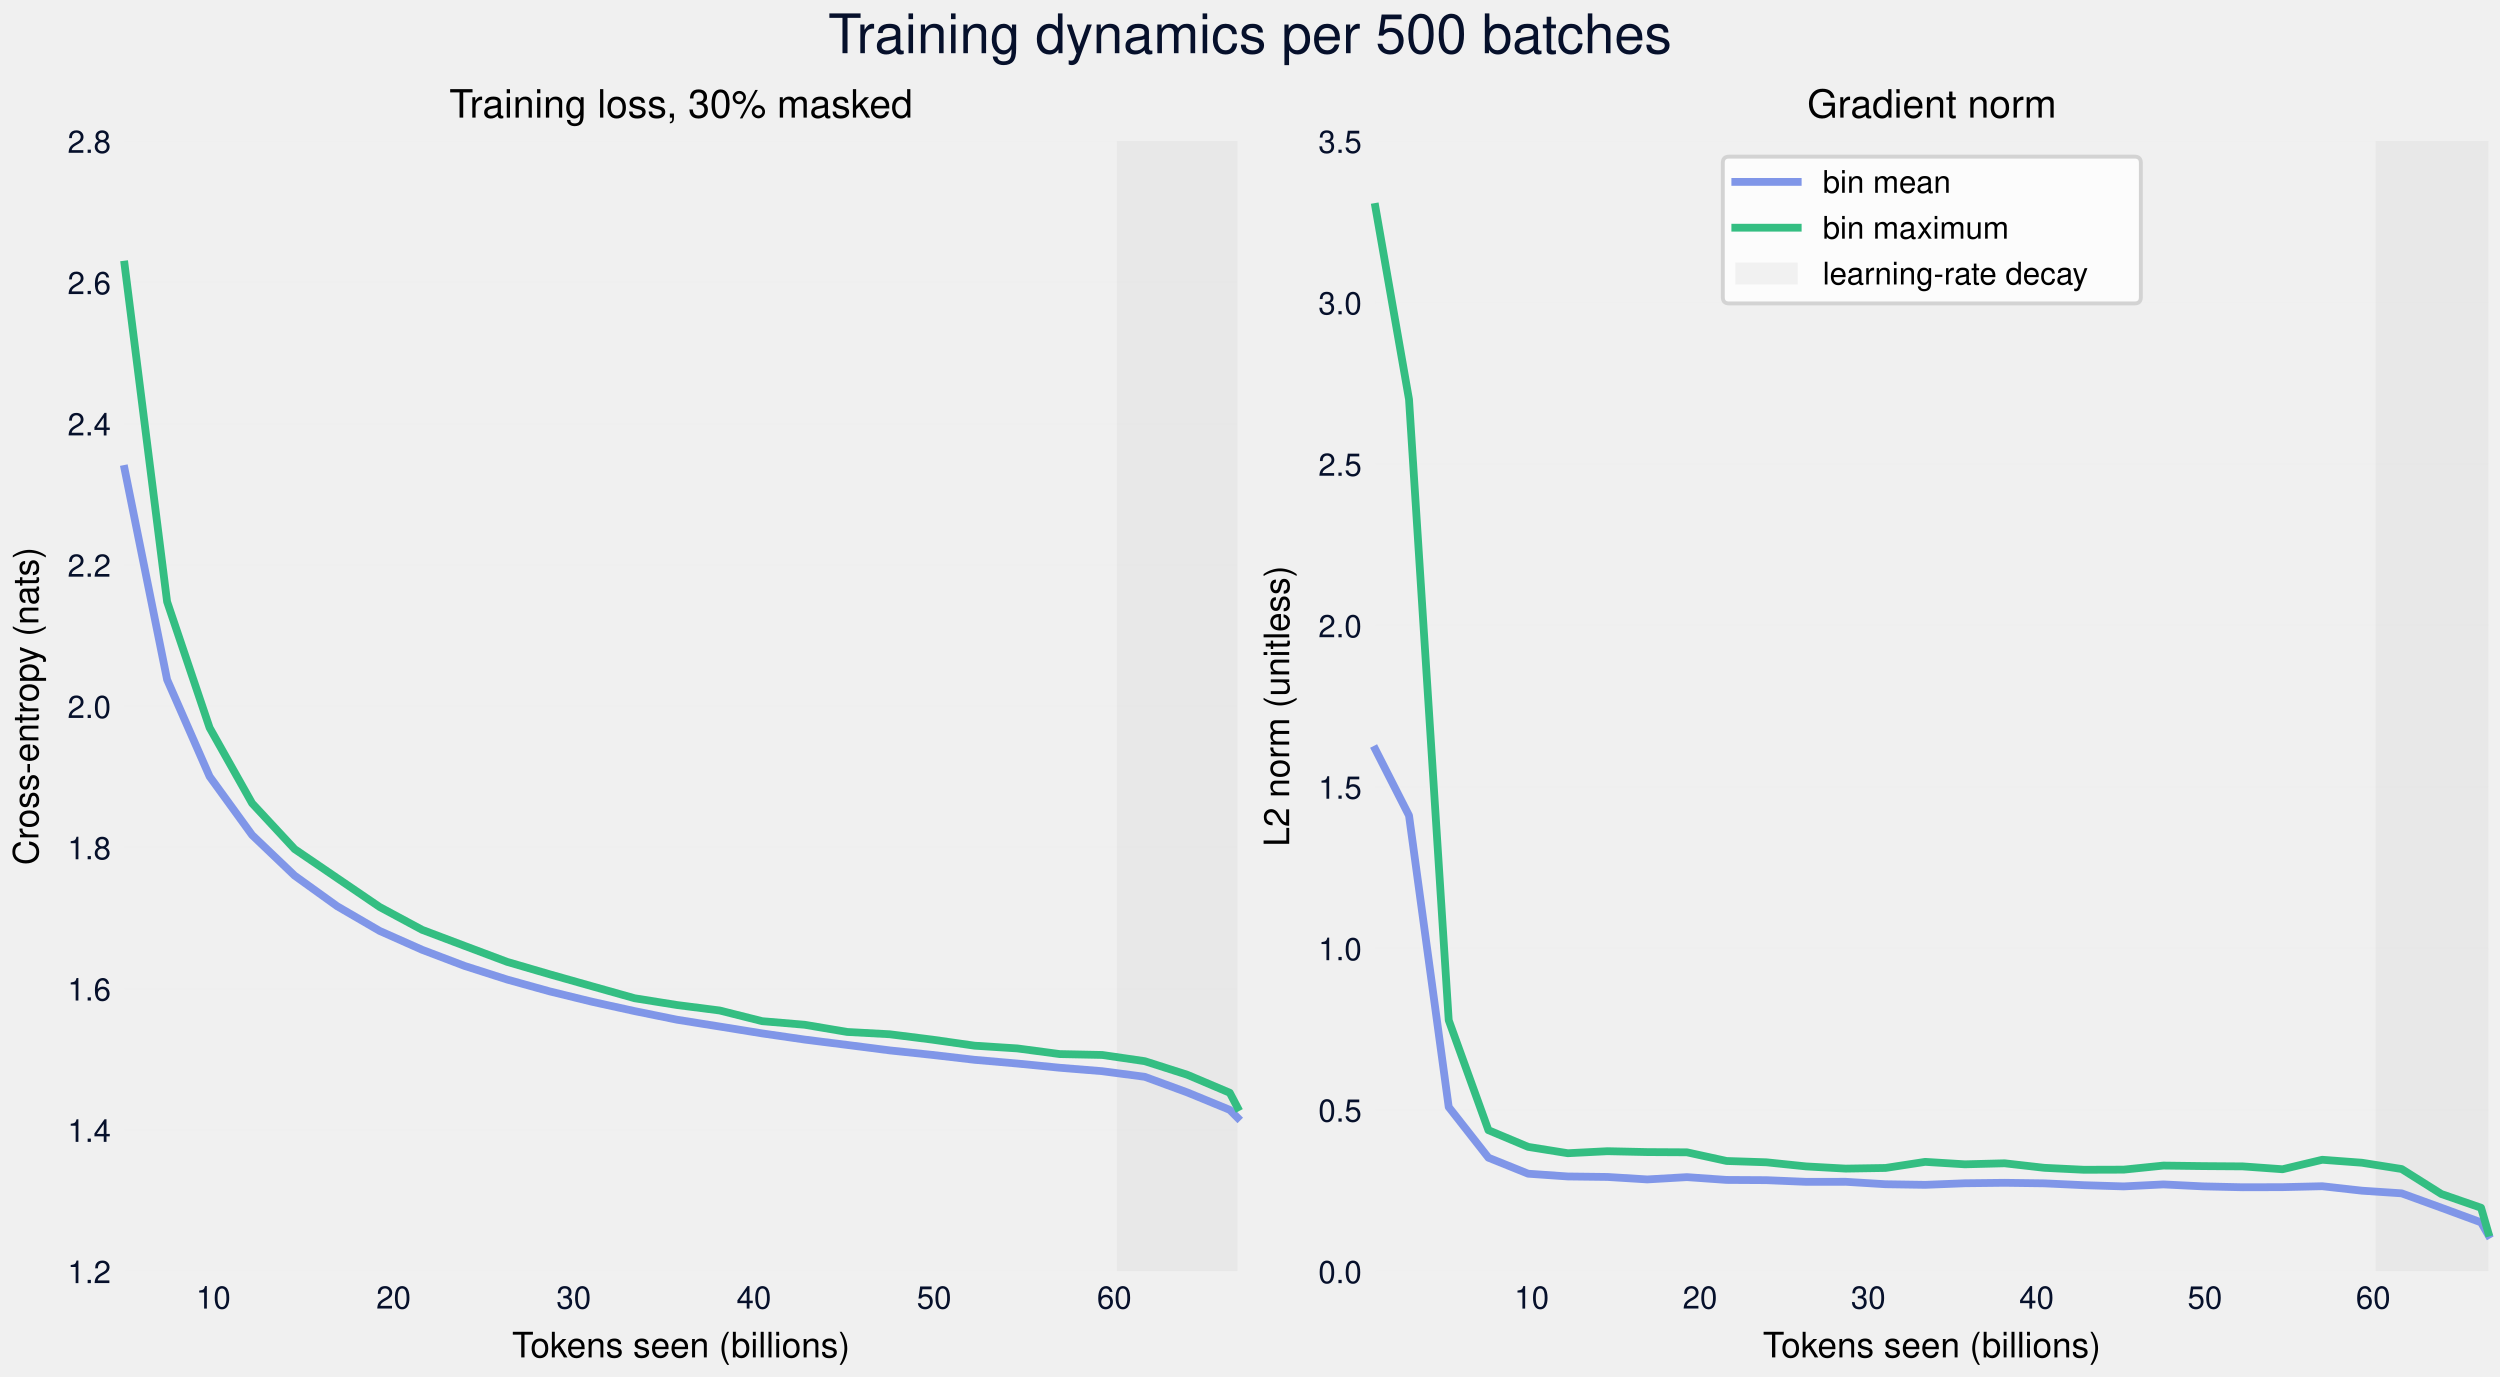
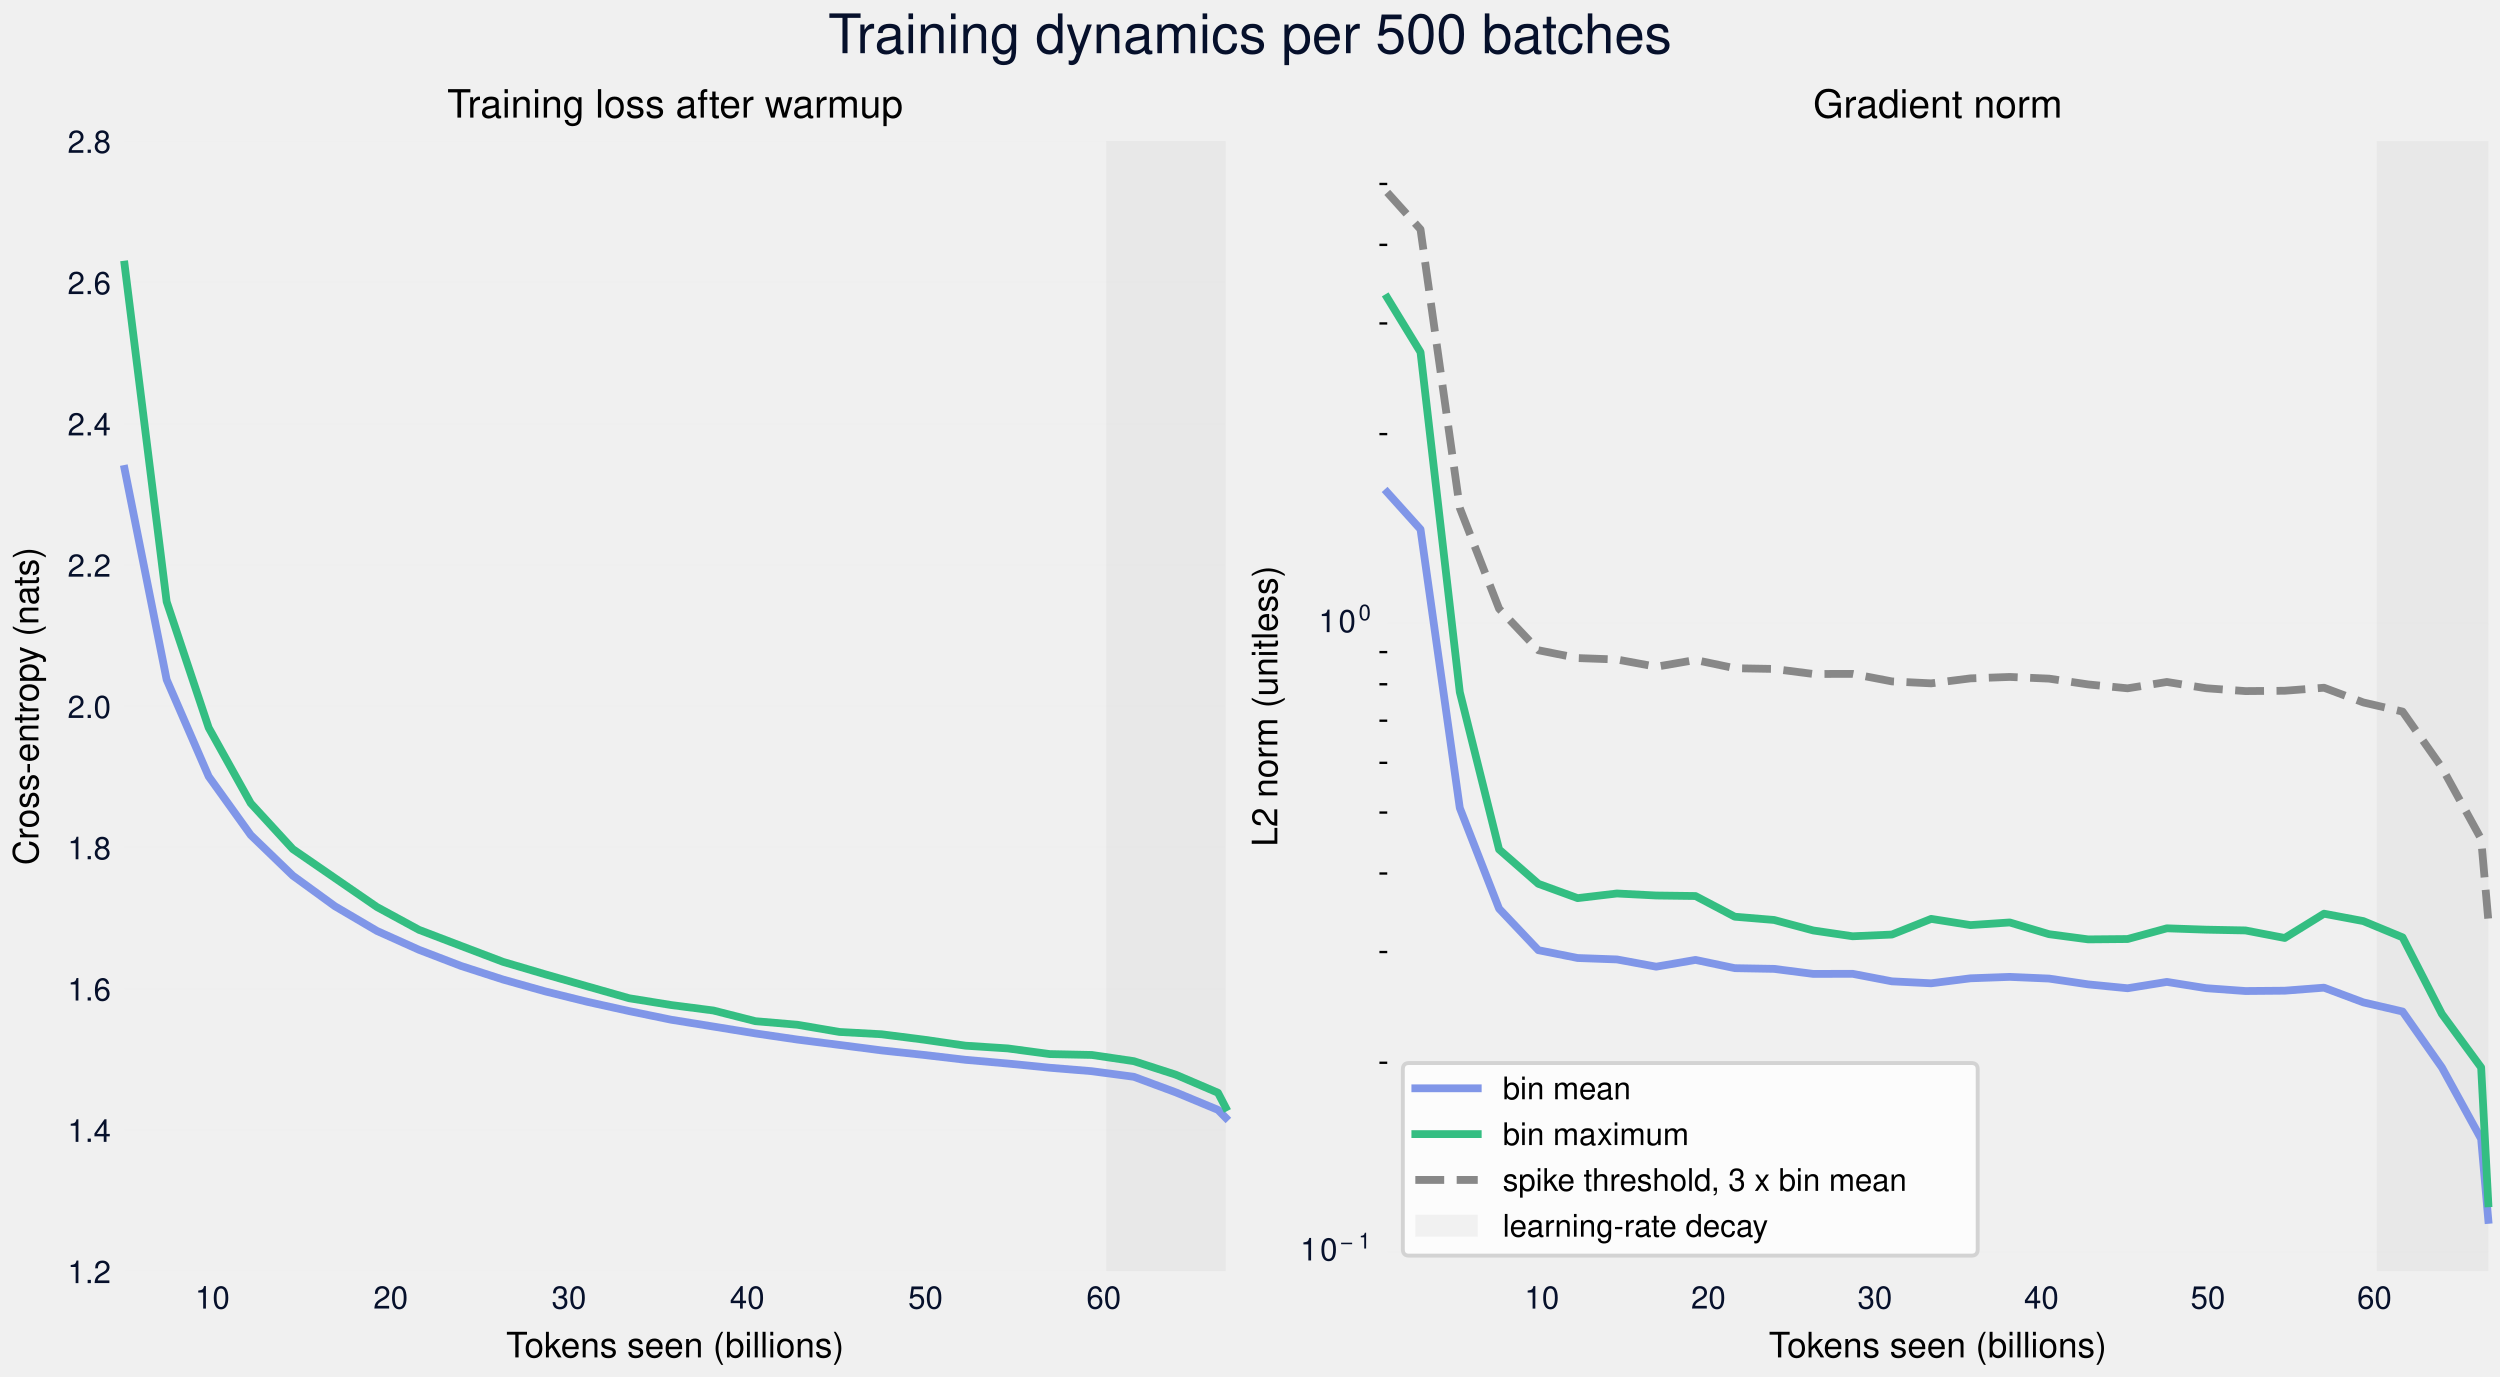
- <svg xmlns="http://www.w3.org/2000/svg" width="640.8pt" height="352.8pt" viewBox="0 0 640.8 352.8" version="1.1">
+ <svg xmlns="http://www.w3.org/2000/svg" xmlns:xlink="http://www.w3.org/1999/xlink" width="640.8pt" height="352.8pt" viewBox="0 0 640.8 352.8" version="1.1">
  <defs>
    <style type="text/css">*{stroke-linejoin: round; stroke-linecap: butt}</style>
  </defs>
  <g id="figure_1">
    <g id="patch_1">
      <path d="M 0 352.8  L 640.8 352.8  L 640.8 0  L 0 0  L 0 352.8  z " style="fill: none" />
    </g>
    <g id="axes_1">
      <g id="patch_2">
-         <path d="M 31.933 325.847  L 317.196 325.847  L 317.196 36.149  L 31.933 36.149  L 31.933 325.847  z " style="fill: none" />
+         <path d="M 31.933 325.847  L 314.157 325.847  L 314.157 36.149  L 31.933 36.149  L 31.933 325.847  z " style="fill: none" />
      </g>
      <g id="matplotlib.axis_1">
        <g id="xtick_1">
          <g id="line2d_1" />
          <g id="text_1">
-             <text style="font-size: 8px; font-family: 'Instrument Sans', 'Helvetica', 'Arial', sans-serif; text-anchor: middle; fill: #06102b" x="54.692" y="335.426" transform="rotate(-0 54.69232 335.4257)">10</text>
+             <text style="font-size: 8px; font-family: 'Instrument Sans', 'Helvetica', 'Arial', sans-serif; text-anchor: middle; fill: #06102b" x="54.45" y="335.426" transform="rotate(-0 54.44988 335.4257)">10</text>
          </g>
        </g>
        <g id="xtick_2">
          <g id="line2d_2" />
          <g id="text_2">
-             <text style="font-size: 8px; font-family: 'Instrument Sans', 'Helvetica', 'Arial', sans-serif; text-anchor: middle; fill: #06102b" x="100.876" y="335.426" transform="rotate(-0 100.8757 335.4257)">20</text>
+             <text style="font-size: 8px; font-family: 'Instrument Sans', 'Helvetica', 'Arial', sans-serif; text-anchor: middle; fill: #06102b" x="100.141" y="335.426" transform="rotate(-0 100.1413 335.4257)">20</text>
          </g>
        </g>
        <g id="xtick_3">
          <g id="line2d_3" />
          <g id="text_3">
-             <text style="font-size: 8px; font-family: 'Instrument Sans', 'Helvetica', 'Arial', sans-serif; text-anchor: middle; fill: #06102b" x="147.059" y="335.426" transform="rotate(-0 147.0591 335.4257)">30</text>
+             <text style="font-size: 8px; font-family: 'Instrument Sans', 'Helvetica', 'Arial', sans-serif; text-anchor: middle; fill: #06102b" x="145.833" y="335.426" transform="rotate(-0 145.8328 335.4257)">30</text>
          </g>
        </g>
        <g id="xtick_4">
          <g id="line2d_4" />
          <g id="text_4">
-             <text style="font-size: 8px; font-family: 'Instrument Sans', 'Helvetica', 'Arial', sans-serif; text-anchor: middle; fill: #06102b" x="193.243" y="335.426" transform="rotate(-0 193.2425 335.4257)">40</text>
+             <text style="font-size: 8px; font-family: 'Instrument Sans', 'Helvetica', 'Arial', sans-serif; text-anchor: middle; fill: #06102b" x="191.524" y="335.426" transform="rotate(-0 191.5242 335.4257)">40</text>
          </g>
        </g>
        <g id="xtick_5">
          <g id="line2d_5" />
          <g id="text_5">
-             <text style="font-size: 8px; font-family: 'Instrument Sans', 'Helvetica', 'Arial', sans-serif; text-anchor: middle; fill: #06102b" x="239.426" y="335.426" transform="rotate(-0 239.4259 335.4257)">50</text>
+             <text style="font-size: 8px; font-family: 'Instrument Sans', 'Helvetica', 'Arial', sans-serif; text-anchor: middle; fill: #06102b" x="237.216" y="335.426" transform="rotate(-0 237.2156 335.4257)">50</text>
          </g>
        </g>
        <g id="xtick_6">
          <g id="line2d_6" />
          <g id="text_6">
-             <text style="font-size: 8px; font-family: 'Instrument Sans', 'Helvetica', 'Arial', sans-serif; text-anchor: middle; fill: #06102b" x="285.609" y="335.426" transform="rotate(-0 285.6093 335.4257)">60</text>
+             <text style="font-size: 8px; font-family: 'Instrument Sans', 'Helvetica', 'Arial', sans-serif; text-anchor: middle; fill: #06102b" x="282.907" y="335.426" transform="rotate(-0 282.9071 335.4257)">60</text>
          </g>
        </g>
        <g id="text_7">
-           <text style="font-size: 9px; font-family: 'Instrument Sans', 'Helvetica', 'Arial', sans-serif; text-anchor: middle" x="174.565" y="347.928" transform="rotate(-0 174.5645 347.928)">Tokens seen (billions)</text>
+           <text style="font-size: 9px; font-family: 'Instrument Sans', 'Helvetica', 'Arial', sans-serif; text-anchor: middle" x="173.045" y="347.928" transform="rotate(-0 173.0452 347.928)">Tokens seen (billions)</text>
        </g>
      </g>
      <g id="matplotlib.axis_2">
        <g id="ytick_1">
          <g id="line2d_7">
-             <path d="M 31.933 325.847  L 317.196 325.847  " clip-path="url(#pc7eb1908a7)" style="fill: none; stroke: #efefef; stroke-width: 0.5; stroke-linecap: square" />
+             <path d="M 31.933 325.847  L 314.157 325.847  " clip-path="url(#p6e347a8a52)" style="fill: none; stroke: #efefef; stroke-width: 0.5; stroke-linecap: square" />
          </g>
          <g id="line2d_8" />
          <g id="text_8">
            <text style="font-size: 8px; font-family: 'Instrument Sans', 'Helvetica', 'Arial', sans-serif; text-anchor: end; fill: #06102b" x="28.433" y="328.886" transform="rotate(-0 28.43305 328.8863)">1.2</text>
          </g>
        </g>
        <g id="ytick_2">
          <g id="line2d_9">
-             <path d="M 31.933 289.635  L 317.196 289.635  " clip-path="url(#pc7eb1908a7)" style="fill: none; stroke: #efefef; stroke-width: 0.5; stroke-linecap: square" />
+             <path d="M 31.933 289.635  L 314.157 289.635  " clip-path="url(#p6e347a8a52)" style="fill: none; stroke: #efefef; stroke-width: 0.5; stroke-linecap: square" />
          </g>
          <g id="line2d_10" />
          <g id="text_9">
            <text style="font-size: 8px; font-family: 'Instrument Sans', 'Helvetica', 'Arial', sans-serif; text-anchor: end; fill: #06102b" x="28.433" y="292.674" transform="rotate(-0 28.43305 292.674)">1.4</text>
          </g>
        </g>
        <g id="ytick_3">
          <g id="line2d_11">
-             <path d="M 31.933 253.422  L 317.196 253.422  " clip-path="url(#pc7eb1908a7)" style="fill: none; stroke: #efefef; stroke-width: 0.5; stroke-linecap: square" />
+             <path d="M 31.933 253.422  L 314.157 253.422  " clip-path="url(#p6e347a8a52)" style="fill: none; stroke: #efefef; stroke-width: 0.5; stroke-linecap: square" />
          </g>
          <g id="line2d_12" />
          <g id="text_10">
            <text style="font-size: 8px; font-family: 'Instrument Sans', 'Helvetica', 'Arial', sans-serif; text-anchor: end; fill: #06102b" x="28.433" y="256.462" transform="rotate(-0 28.43305 256.4617)">1.6</text>
          </g>
        </g>
        <g id="ytick_4">
          <g id="line2d_13">
-             <path d="M 31.933 217.21  L 317.196 217.21  " clip-path="url(#pc7eb1908a7)" style="fill: none; stroke: #efefef; stroke-width: 0.5; stroke-linecap: square" />
+             <path d="M 31.933 217.21  L 314.157 217.21  " clip-path="url(#p6e347a8a52)" style="fill: none; stroke: #efefef; stroke-width: 0.5; stroke-linecap: square" />
          </g>
          <g id="line2d_14" />
          <g id="text_11">
            <text style="font-size: 8px; font-family: 'Instrument Sans', 'Helvetica', 'Arial', sans-serif; text-anchor: end; fill: #06102b" x="28.433" y="220.249" transform="rotate(-0 28.43305 220.2494)">1.8</text>
          </g>
        </g>
        <g id="ytick_5">
          <g id="line2d_15">
-             <path d="M 31.933 180.998  L 317.196 180.998  " clip-path="url(#pc7eb1908a7)" style="fill: none; stroke: #efefef; stroke-width: 0.5; stroke-linecap: square" />
+             <path d="M 31.933 180.998  L 314.157 180.998  " clip-path="url(#p6e347a8a52)" style="fill: none; stroke: #efefef; stroke-width: 0.5; stroke-linecap: square" />
          </g>
          <g id="line2d_16" />
          <g id="text_12">
            <text style="font-size: 8px; font-family: 'Instrument Sans', 'Helvetica', 'Arial', sans-serif; text-anchor: end; fill: #06102b" x="28.433" y="184.037" transform="rotate(-0 28.43305 184.0371)">2.0</text>
          </g>
        </g>
        <g id="ytick_6">
          <g id="line2d_17">
-             <path d="M 31.933 144.785  L 317.196 144.785  " clip-path="url(#pc7eb1908a7)" style="fill: none; stroke: #efefef; stroke-width: 0.5; stroke-linecap: square" />
+             <path d="M 31.933 144.785  L 314.157 144.785  " clip-path="url(#p6e347a8a52)" style="fill: none; stroke: #efefef; stroke-width: 0.5; stroke-linecap: square" />
          </g>
          <g id="line2d_18" />
          <g id="text_13">
            <text style="font-size: 8px; font-family: 'Instrument Sans', 'Helvetica', 'Arial', sans-serif; text-anchor: end; fill: #06102b" x="28.433" y="147.825" transform="rotate(-0 28.43305 147.8248)">2.2</text>
          </g>
        </g>
        <g id="ytick_7">
          <g id="line2d_19">
-             <path d="M 31.933 108.573  L 317.196 108.573  " clip-path="url(#pc7eb1908a7)" style="fill: none; stroke: #efefef; stroke-width: 0.5; stroke-linecap: square" />
+             <path d="M 31.933 108.573  L 314.157 108.573  " clip-path="url(#p6e347a8a52)" style="fill: none; stroke: #efefef; stroke-width: 0.5; stroke-linecap: square" />
          </g>
          <g id="line2d_20" />
          <g id="text_14">
            <text style="font-size: 8px; font-family: 'Instrument Sans', 'Helvetica', 'Arial', sans-serif; text-anchor: end; fill: #06102b" x="28.433" y="111.613" transform="rotate(-0 28.43305 111.6125)">2.4</text>
          </g>
        </g>
        <g id="ytick_8">
          <g id="line2d_21">
-             <path d="M 31.933 72.361  L 317.196 72.361  " clip-path="url(#pc7eb1908a7)" style="fill: none; stroke: #efefef; stroke-width: 0.5; stroke-linecap: square" />
+             <path d="M 31.933 72.361  L 314.157 72.361  " clip-path="url(#p6e347a8a52)" style="fill: none; stroke: #efefef; stroke-width: 0.5; stroke-linecap: square" />
          </g>
          <g id="line2d_22" />
          <g id="text_15">
            <text style="font-size: 8px; font-family: 'Instrument Sans', 'Helvetica', 'Arial', sans-serif; text-anchor: end; fill: #06102b" x="28.433" y="75.4" transform="rotate(-0 28.43305 75.40021)">2.6</text>
          </g>
        </g>
        <g id="ytick_9">
          <g id="line2d_23">
-             <path d="M 31.933 36.149  L 317.196 36.149  " clip-path="url(#pc7eb1908a7)" style="fill: none; stroke: #efefef; stroke-width: 0.5; stroke-linecap: square" />
+             <path d="M 31.933 36.149  L 314.157 36.149  " clip-path="url(#p6e347a8a52)" style="fill: none; stroke: #efefef; stroke-width: 0.5; stroke-linecap: square" />
          </g>
          <g id="line2d_24" />
          <g id="text_16">
            <text style="font-size: 8px; font-family: 'Instrument Sans', 'Helvetica', 'Arial', sans-serif; text-anchor: end; fill: #06102b" x="28.433" y="39.188" transform="rotate(-0 28.43305 39.18791)">2.8</text>
          </g>
        </g>
        <g id="text_17">
          <text style="font-size: 9px; font-family: 'Instrument Sans', 'Helvetica', 'Arial', sans-serif; text-anchor: middle" x="9.839" y="180.998" transform="rotate(-90 9.838834 180.9977)">Cross-entropy (nats)</text>
        </g>
      </g>
      <g id="patch_3">
-         <path d="M 286.256 325.847  L 317.938 325.847  L 317.938 36.149  L 286.256 36.149  z " clip-path="url(#pc7eb1908a7)" style="fill: #cfcfcf; opacity: 0.25" />
+         <path d="M 283.547 325.847  L 314.891 325.847  L 314.891 36.149  L 283.547 36.149  z " clip-path="url(#p6e347a8a52)" style="fill: #cfcfcf; opacity: 0.25" />
      </g>
      <g id="line2d_25">
-         <path d="M 31.933 120.197  L 42.828 174.199  L 53.724 199.026  L 64.619 214.038  L 75.515 224.443  L 86.41 232.276  L 97.305 238.61  L 108.2 243.451  L 119.096 247.592  L 129.991 251.078  L 140.887 254.109  L 151.782 256.779  L 162.677 259.169  L 173.573 261.382  L 184.468 263.122  L 195.364 264.882  L 206.259 266.466  L 217.154 267.838  L 228.05 269.238  L 238.945 270.393  L 249.841 271.657  L 260.736 272.606  L 271.631 273.685  L 282.527 274.569  L 293.422 276.008  L 304.317 280.006  L 315.213 284.485  L 317.196 286.484  " clip-path="url(#p43f2b7e655)" style="fill: none; stroke: #8096e8; stroke-width: 2; stroke-linecap: square" />
+         <path d="M 31.933 120.197  L 42.712 174.199  L 53.492 199.026  L 64.271 214.038  L 75.05 224.443  L 85.829 232.276  L 96.609 238.61  L 107.388 243.451  L 118.168 247.592  L 128.947 251.078  L 139.726 254.109  L 150.505 256.779  L 161.285 259.169  L 172.064 261.382  L 182.843 263.122  L 193.623 264.882  L 204.402 266.466  L 215.181 267.838  L 225.96 269.238  L 236.74 270.393  L 247.519 271.657  L 258.299 272.606  L 269.078 273.685  L 279.857 274.569  L 290.637 276.008  L 301.416 280.006  L 312.195 284.485  L 314.157 286.484  " clip-path="url(#pee49623b1c)" style="fill: none; stroke: #8096e8; stroke-width: 2; stroke-linecap: square" />
      </g>
      <g id="line2d_26">
-         <path d="M 31.933 67.829  L 42.828 154.224  L 53.724 186.536  L 64.619 205.897  L 75.515 217.639  L 86.41 225.061  L 97.305 232.477  L 108.2 238.333  L 119.096 242.452  L 129.991 246.547  L 140.887 249.729  L 151.782 252.81  L 162.677 255.874  L 173.573 257.616  L 184.468 259.01  L 195.364 261.749  L 206.259 262.669  L 217.154 264.511  L 228.05 265.103  L 238.945 266.477  L 249.841 268.034  L 260.736 268.729  L 271.631 270.18  L 282.527 270.41  L 293.422 272.001  L 304.317 275.483  L 315.213 280.098  L 317.196 283.868  " clip-path="url(#p43f2b7e655)" style="fill: none; stroke: #34be82; stroke-width: 2; stroke-linecap: square" />
+         <path d="M 31.933 67.829  L 42.712 154.224  L 53.492 186.536  L 64.271 205.897  L 75.05 217.639  L 85.829 225.061  L 96.609 232.477  L 107.388 238.333  L 118.168 242.452  L 128.947 246.547  L 139.726 249.729  L 150.505 252.81  L 161.285 255.874  L 172.064 257.616  L 182.843 259.01  L 193.623 261.749  L 204.402 262.669  L 215.181 264.511  L 225.96 265.103  L 236.74 266.477  L 247.519 268.034  L 258.299 268.729  L 269.078 270.18  L 279.857 270.41  L 290.637 272.001  L 301.416 275.483  L 312.195 280.098  L 314.157 283.868  " clip-path="url(#pee49623b1c)" style="fill: none; stroke: #34be82; stroke-width: 2; stroke-linecap: square" />
      </g>
      <g id="text_18">
-         <text style="font-size: 10px; font-family: 'Instrument Sans', 'Helvetica', 'Arial', sans-serif; text-anchor: middle" x="174.565" y="30.149" transform="rotate(-0 174.5645 30.14853)">Training loss, 30% masked</text>
+         <text style="font-size: 10px; font-family: 'Instrument Sans', 'Helvetica', 'Arial', sans-serif; text-anchor: middle" x="173.045" y="30.149" transform="rotate(-0 173.0452 30.14853)">Training loss after warmup</text>
      </g>
    </g>
    <g id="axes_2">
      <g id="patch_4">
-         <path d="M 352.537 325.847  L 637.8 325.847  L 637.8 36.149  L 352.537 36.149  L 352.537 325.847  z " style="fill: none" />
+         <path d="M 355.576 325.847  L 637.8 325.847  L 637.8 36.149  L 355.576 36.149  L 355.576 325.847  z " style="fill: none" />
      </g>
      <g id="matplotlib.axis_3">
        <g id="xtick_7">
          <g id="line2d_27" />
          <g id="text_19">
-             <text style="font-size: 8px; font-family: 'Instrument Sans', 'Helvetica', 'Arial', sans-serif; text-anchor: middle; fill: #06102b" x="392.595" y="335.426" transform="rotate(-0 392.5955 335.4257)">10</text>
+             <text style="font-size: 8px; font-family: 'Instrument Sans', 'Helvetica', 'Arial', sans-serif; text-anchor: middle; fill: #06102b" x="395.208" y="335.426" transform="rotate(-0 395.2075 335.4257)">10</text>
          </g>
        </g>
        <g id="xtick_8">
          <g id="line2d_28" />
          <g id="text_20">
-             <text style="font-size: 8px; font-family: 'Instrument Sans', 'Helvetica', 'Arial', sans-serif; text-anchor: middle; fill: #06102b" x="435.735" y="335.426" transform="rotate(-0 435.7353 335.4257)">20</text>
+             <text style="font-size: 8px; font-family: 'Instrument Sans', 'Helvetica', 'Arial', sans-serif; text-anchor: middle; fill: #06102b" x="437.888" y="335.426" transform="rotate(-0 437.8878 335.4257)">20</text>
          </g>
        </g>
        <g id="xtick_9">
          <g id="line2d_29" />
          <g id="text_21">
-             <text style="font-size: 8px; font-family: 'Instrument Sans', 'Helvetica', 'Arial', sans-serif; text-anchor: middle; fill: #06102b" x="478.875" y="335.426" transform="rotate(-0 478.8752 335.4257)">30</text>
+             <text style="font-size: 8px; font-family: 'Instrument Sans', 'Helvetica', 'Arial', sans-serif; text-anchor: middle; fill: #06102b" x="480.568" y="335.426" transform="rotate(-0 480.5681 335.4257)">30</text>
          </g>
        </g>
        <g id="xtick_10">
          <g id="line2d_30" />
          <g id="text_22">
-             <text style="font-size: 8px; font-family: 'Instrument Sans', 'Helvetica', 'Arial', sans-serif; text-anchor: middle; fill: #06102b" x="522.015" y="335.426" transform="rotate(-0 522.015 335.4257)">40</text>
+             <text style="font-size: 8px; font-family: 'Instrument Sans', 'Helvetica', 'Arial', sans-serif; text-anchor: middle; fill: #06102b" x="523.248" y="335.426" transform="rotate(-0 523.2484 335.4257)">40</text>
          </g>
        </g>
        <g id="xtick_11">
          <g id="line2d_31" />
          <g id="text_23">
-             <text style="font-size: 8px; font-family: 'Instrument Sans', 'Helvetica', 'Arial', sans-serif; text-anchor: middle; fill: #06102b" x="565.155" y="335.426" transform="rotate(-0 565.1549 335.4257)">50</text>
+             <text style="font-size: 8px; font-family: 'Instrument Sans', 'Helvetica', 'Arial', sans-serif; text-anchor: middle; fill: #06102b" x="565.929" y="335.426" transform="rotate(-0 565.9287 335.4257)">50</text>
          </g>
        </g>
        <g id="xtick_12">
          <g id="line2d_32" />
          <g id="text_24">
-             <text style="font-size: 8px; font-family: 'Instrument Sans', 'Helvetica', 'Arial', sans-serif; text-anchor: middle; fill: #06102b" x="608.295" y="335.426" transform="rotate(-0 608.2947 335.4257)">60</text>
+             <text style="font-size: 8px; font-family: 'Instrument Sans', 'Helvetica', 'Arial', sans-serif; text-anchor: middle; fill: #06102b" x="608.609" y="335.426" transform="rotate(-0 608.609 335.4257)">60</text>
          </g>
        </g>
        <g id="text_25">
-           <text style="font-size: 9px; font-family: 'Instrument Sans', 'Helvetica', 'Arial', sans-serif; text-anchor: middle" x="495.168" y="347.928" transform="rotate(-0 495.1683 347.928)">Tokens seen (billions)</text>
+           <text style="font-size: 9px; font-family: 'Instrument Sans', 'Helvetica', 'Arial', sans-serif; text-anchor: middle" x="496.688" y="347.928" transform="rotate(-0 496.6877 347.928)">Tokens seen (billions)</text>
        </g>
      </g>
      <g id="matplotlib.axis_4">
        <g id="ytick_10">
          <g id="line2d_33">
-             <path d="M 352.537 325.847  L 637.8 325.847  " clip-path="url(#p8701ea463a)" style="fill: none; stroke: #efefef; stroke-width: 0.5; stroke-linecap: square" />
+             <path d="M 355.576 320.909  L 637.8 320.909  " clip-path="url(#p0573a5bb2f)" style="fill: none; stroke: #efefef; stroke-width: 0.5; stroke-linecap: square" />
          </g>
          <g id="line2d_34" />
          <g id="text_26">
-             <text style="font-size: 8px; font-family: 'Instrument Sans', 'Helvetica', 'Arial', sans-serif; text-anchor: end; fill: #06102b" x="349.037" y="328.886" transform="rotate(-0 349.0368 328.8863)">0.0</text>
+             <g style="fill: #06102b" transform="translate(333.2756 323.9481)">
+               <text>
+                 <tspan x="0" y="-0.858" style="font-size: 8px; font-family: 'Instrument Sans', 'Helvetica', 'Arial', sans-serif; fill: #06102b">1</tspan>
+                 <tspan x="5.09" y="-0.858" style="font-size: 8px; font-family: 'Instrument Sans', 'Helvetica', 'Arial', sans-serif; fill: #06102b">0</tspan>
+                 <tspan x="10.256" y="-3.92" style="font-size: 5.6px; font-family: 'Instrument Sans', 'Helvetica', 'Arial', sans-serif; fill: #06102b">−</tspan>
+                 <tspan x="14.948" y="-3.92" style="font-size: 5.6px; font-family: 'Instrument Sans', 'Helvetica', 'Arial', sans-serif; fill: #06102b">1</tspan>
+               </text>
+             </g>
          </g>
        </g>
        <g id="ytick_11">
          <g id="line2d_35">
-             <path d="M 352.537 284.461  L 637.8 284.461  " clip-path="url(#p8701ea463a)" style="fill: none; stroke: #efefef; stroke-width: 0.5; stroke-linecap: square" />
+             <path d="M 355.576 159.775  L 637.8 159.775  " clip-path="url(#p0573a5bb2f)" style="fill: none; stroke: #efefef; stroke-width: 0.5; stroke-linecap: square" />
          </g>
          <g id="line2d_36" />
          <g id="text_27">
-             <text style="font-size: 8px; font-family: 'Instrument Sans', 'Helvetica', 'Arial', sans-serif; text-anchor: end; fill: #06102b" x="349.037" y="287.501" transform="rotate(-0 349.0368 287.5008)">0.5</text>
+             <g style="fill: #06102b" transform="translate(337.9956 162.8148)">
+               <text>
+                 <tspan x="0" y="-0.781" style="font-size: 8px; font-family: 'Instrument Sans', 'Helvetica', 'Arial', sans-serif; fill: #06102b">1</tspan>
+                 <tspan x="5.09" y="-0.781" style="font-size: 8px; font-family: 'Instrument Sans', 'Helvetica', 'Arial', sans-serif; fill: #06102b">0</tspan>
+                 <tspan x="10.256" y="-3.844" style="font-size: 5.6px; font-family: 'Instrument Sans', 'Helvetica', 'Arial', sans-serif; fill: #06102b">0</tspan>
+               </text>
+             </g>
          </g>
        </g>
        <g id="ytick_12">
          <g id="line2d_37">
-             <path d="M 352.537 243.076  L 637.8 243.076  " clip-path="url(#p8701ea463a)" style="fill: none; stroke: #efefef; stroke-width: 0.5; stroke-linecap: square" />
-           </g>
-           <g id="line2d_38" />
-           <g id="text_28">
-             <text style="font-size: 8px; font-family: 'Instrument Sans', 'Helvetica', 'Arial', sans-serif; text-anchor: end; fill: #06102b" x="349.037" y="246.115" transform="rotate(-0 349.0368 246.1153)">1.0</text>
+             <defs>
+               <path id="m7673c931ea" d="M 0 0  L -2 0  " style="stroke: #000000; stroke-width: 0.6" />
+             </defs>
+             <g>
+               <use xlink:href="#m7673c931ea" x="355.576" y="272.403" style="stroke: #000000; stroke-width: 0.6" />
+             </g>
          </g>
        </g>
        <g id="ytick_13">
+           <g id="line2d_38">
+             <g>
+               <use xlink:href="#m7673c931ea" x="355.576" y="244.029" style="stroke: #000000; stroke-width: 0.6" />
+             </g>
+           </g>
+         </g>
+         <g id="ytick_14">
          <g id="line2d_39">
-             <path d="M 352.537 201.69  L 637.8 201.69  " clip-path="url(#p8701ea463a)" style="fill: none; stroke: #efefef; stroke-width: 0.5; stroke-linecap: square" />
-           </g>
-           <g id="line2d_40" />
-           <g id="text_29">
-             <text style="font-size: 8px; font-family: 'Instrument Sans', 'Helvetica', 'Arial', sans-serif; text-anchor: end; fill: #06102b" x="349.037" y="204.73" transform="rotate(-0 349.0368 204.7299)">1.5</text>
-           </g>
-         </g>
-         <g id="ytick_14">
+             <g>
+               <use xlink:href="#m7673c931ea" x="355.576" y="223.897" style="stroke: #000000; stroke-width: 0.6" />
+             </g>
+           </g>
+         </g>
+         <g id="ytick_15">
+           <g id="line2d_40">
+             <g>
+               <use xlink:href="#m7673c931ea" x="355.576" y="208.281" style="stroke: #000000; stroke-width: 0.6" />
+             </g>
+           </g>
+         </g>
+         <g id="ytick_16">
          <g id="line2d_41">
-             <path d="M 352.537 160.305  L 637.8 160.305  " clip-path="url(#p8701ea463a)" style="fill: none; stroke: #efefef; stroke-width: 0.5; stroke-linecap: square" />
-           </g>
-           <g id="line2d_42" />
-           <g id="text_30">
-             <text style="font-size: 8px; font-family: 'Instrument Sans', 'Helvetica', 'Arial', sans-serif; text-anchor: end; fill: #06102b" x="349.037" y="163.344" transform="rotate(-0 349.0368 163.3444)">2.0</text>
-           </g>
-         </g>
-         <g id="ytick_15">
+             <g>
+               <use xlink:href="#m7673c931ea" x="355.576" y="195.523" style="stroke: #000000; stroke-width: 0.6" />
+             </g>
+           </g>
+         </g>
+         <g id="ytick_17">
+           <g id="line2d_42">
+             <g>
+               <use xlink:href="#m7673c931ea" x="355.576" y="184.735" style="stroke: #000000; stroke-width: 0.6" />
+             </g>
+           </g>
+         </g>
+         <g id="ytick_18">
          <g id="line2d_43">
-             <path d="M 352.537 118.92  L 637.8 118.92  " clip-path="url(#p8701ea463a)" style="fill: none; stroke: #efefef; stroke-width: 0.5; stroke-linecap: square" />
-           </g>
-           <g id="line2d_44" />
-           <g id="text_31">
-             <text style="font-size: 8px; font-family: 'Instrument Sans', 'Helvetica', 'Arial', sans-serif; text-anchor: end; fill: #06102b" x="349.037" y="121.959" transform="rotate(-0 349.0368 121.9589)">2.5</text>
-           </g>
-         </g>
-         <g id="ytick_16">
+             <g>
+               <use xlink:href="#m7673c931ea" x="355.576" y="175.391" style="stroke: #000000; stroke-width: 0.6" />
+             </g>
+           </g>
+         </g>
+         <g id="ytick_19">
+           <g id="line2d_44">
+             <g>
+               <use xlink:href="#m7673c931ea" x="355.576" y="167.148" style="stroke: #000000; stroke-width: 0.6" />
+             </g>
+           </g>
+         </g>
+         <g id="ytick_20">
          <g id="line2d_45">
-             <path d="M 352.537 77.534  L 637.8 77.534  " clip-path="url(#p8701ea463a)" style="fill: none; stroke: #efefef; stroke-width: 0.5; stroke-linecap: square" />
-           </g>
-           <g id="line2d_46" />
-           <g id="text_32">
-             <text style="font-size: 8px; font-family: 'Instrument Sans', 'Helvetica', 'Arial', sans-serif; text-anchor: end; fill: #06102b" x="349.037" y="80.573" transform="rotate(-0 349.0368 80.5734)">3.0</text>
-           </g>
-         </g>
-         <g id="ytick_17">
+             <g>
+               <use xlink:href="#m7673c931ea" x="355.576" y="111.269" style="stroke: #000000; stroke-width: 0.6" />
+             </g>
+           </g>
+         </g>
+         <g id="ytick_21">
+           <g id="line2d_46">
+             <g>
+               <use xlink:href="#m7673c931ea" x="355.576" y="82.895" style="stroke: #000000; stroke-width: 0.6" />
+             </g>
+           </g>
+         </g>
+         <g id="ytick_22">
          <g id="line2d_47">
-             <path d="M 352.537 36.149  L 637.8 36.149  " clip-path="url(#p8701ea463a)" style="fill: none; stroke: #efefef; stroke-width: 0.5; stroke-linecap: square" />
-           </g>
-           <g id="line2d_48" />
-           <g id="text_33">
-             <text style="font-size: 8px; font-family: 'Instrument Sans', 'Helvetica', 'Arial', sans-serif; text-anchor: end; fill: #06102b" x="349.037" y="39.188" transform="rotate(-0 349.0368 39.18791)">3.5</text>
-           </g>
-         </g>
-         <g id="text_34">
-           <text style="font-size: 9px; font-family: 'Instrument Sans', 'Helvetica', 'Arial', sans-serif; text-anchor: middle" x="330.443" y="180.998" transform="rotate(-90 330.4426 180.9977)">L2 norm (unitless)</text>
+             <g>
+               <use xlink:href="#m7673c931ea" x="355.576" y="62.763" style="stroke: #000000; stroke-width: 0.6" />
+             </g>
+           </g>
+         </g>
+         <g id="ytick_23">
+           <g id="line2d_48">
+             <g>
+               <use xlink:href="#m7673c931ea" x="355.576" y="47.148" style="stroke: #000000; stroke-width: 0.6" />
+             </g>
+           </g>
+         </g>
+         <g id="text_28">
+           <text style="font-size: 9px; font-family: 'Instrument Sans', 'Helvetica', 'Arial', sans-serif; text-anchor: middle" x="327.404" y="180.998" transform="rotate(-90 327.4038 180.9977)">L2 norm (unitless)</text>
        </g>
      </g>
      <g id="patch_5">
-         <path d="M 608.899 325.847  L 638.493 325.847  L 638.493 36.149  L 608.899 36.149  z " clip-path="url(#p8701ea463a)" style="fill: #cfcfcf; opacity: 0.25" />
+         <path d="M 609.207 325.847  L 638.485 325.847  L 638.485 36.149  L 609.207 36.149  z " clip-path="url(#p0573a5bb2f)" style="fill: #cfcfcf; opacity: 0.25" />
      </g>
      <g id="line2d_49">
-         <path d="M 352.537 192.105  L 361.159 209.043  L 371.336 283.756  L 381.513 296.739  L 391.691 300.845  L 401.868 301.552  L 412.046 301.679  L 422.223 302.311  L 432.4 301.721  L 442.577 302.439  L 452.755 302.5  L 462.932 302.927  L 473.11 302.918  L 483.287 303.542  L 493.464 303.701  L 503.642 303.293  L 513.819 303.175  L 523.996 303.315  L 534.174 303.79  L 544.351 304.099  L 554.528 303.589  L 564.706 304.094  L 574.883 304.32  L 585.06 304.293  L 595.238 304.053  L 605.415 305.196  L 615.593 305.876  L 625.77 309.574  L 635.947 313.322  L 637.8 316.537  " clip-path="url(#p3e81158eaa)" style="fill: none; stroke: #8096e8; stroke-width: 2; stroke-linecap: square" />
+         <path d="M 355.576 126.197  L 364.106 135.673  L 374.175 207.099  L 384.244 232.908  L 394.312 243.549  L 404.382 245.557  L 414.45 245.922  L 424.519 247.779  L 434.588 246.045  L 444.657 248.16  L 454.726 248.343  L 464.795 249.635  L 474.864 249.607  L 484.933 251.538  L 495.002 252.037  L 505.071 250.759  L 515.14 250.395  L 525.209 250.828  L 535.277 252.319  L 545.347 253.308  L 555.415 251.683  L 565.484 253.292  L 575.554 254.021  L 585.622 253.935  L 595.691 253.159  L 605.76 256.929  L 615.829 259.272  L 625.898 273.601  L 635.967 291.923  L 637.8 312.679  " clip-path="url(#p92060430f9)" style="fill: none; stroke: #8096e8; stroke-width: 2; stroke-linecap: square" />
      </g>
      <g id="line2d_50">
-         <path d="M 352.537 53.049  L 361.159 102.371  L 371.336 261.504  L 381.513 289.69  L 391.691 293.965  L 401.868 295.594  L 412.046 295.075  L 422.223 295.302  L 432.4 295.361  L 442.577 297.584  L 452.755 297.919  L 462.932 298.975  L 473.11 299.539  L 483.287 299.372  L 493.464 297.808  L 503.642 298.439  L 513.819 298.173  L 523.996 299.336  L 534.174 299.837  L 544.351 299.802  L 554.528 298.76  L 564.706 298.895  L 574.883 298.97  L 585.06 299.702  L 595.238 297.271  L 605.415 298.033  L 615.593 299.643  L 625.77 306.05  L 635.947 309.576  L 637.8 315.954  " clip-path="url(#p3e81158eaa)" style="fill: none; stroke: #34be82; stroke-width: 2; stroke-linecap: square" />
-       </g>
-       <g id="text_35">
-         <text style="font-size: 10px; font-family: 'Instrument Sans', 'Helvetica', 'Arial', sans-serif; text-anchor: middle" x="495.168" y="30.149" transform="rotate(-0 495.1683 30.14853)">Gradient norm</text>
+         <path d="M 355.576 76.314  L 364.106 90.27  L 374.175 177.399  L 384.244 217.732  L 394.312 226.539  L 404.382 230.208  L 414.45 229.019  L 424.519 229.536  L 434.588 229.671  L 444.657 234.969  L 454.726 235.805  L 464.795 238.502  L 474.864 239.986  L 484.933 239.544  L 495.002 235.527  L 505.071 237.12  L 515.14 236.445  L 525.209 239.449  L 535.277 240.785  L 545.347 240.69  L 555.415 237.945  L 565.484 238.293  L 575.554 238.489  L 585.622 240.421  L 595.691 234.2  L 605.76 236.091  L 615.829 240.262  L 625.898 259.885  L 635.967 273.61  L 637.8 308.428  " clip-path="url(#p92060430f9)" style="fill: none; stroke: #34be82; stroke-width: 2; stroke-linecap: square" />
+       </g>
+       <g id="line2d_51">
+         <path d="M 355.576 49.317  L 364.106 58.793  L 374.175 130.218  L 384.244 156.028  L 394.312 166.669  L 404.382 168.677  L 414.45 169.042  L 424.519 170.899  L 434.588 169.165  L 444.657 171.28  L 454.726 171.463  L 464.795 172.755  L 474.864 172.727  L 484.933 174.658  L 495.002 175.157  L 505.071 173.879  L 515.14 173.515  L 525.209 173.948  L 535.277 175.439  L 545.347 176.427  L 555.415 174.803  L 565.484 176.412  L 575.554 177.141  L 585.622 177.055  L 595.691 176.279  L 605.76 180.049  L 615.829 182.392  L 625.898 196.72  L 635.967 215.043  L 637.8 235.799  " clip-path="url(#p92060430f9)" style="fill: none; stroke-dasharray: 7.4,3.2; stroke-dashoffset: 0; stroke: #888888; stroke-width: 2" />
+       </g>
+       <g id="text_29">
+         <text style="font-size: 10px; font-family: 'Instrument Sans', 'Helvetica', 'Arial', sans-serif; text-anchor: middle" x="496.688" y="30.149" transform="rotate(-0 496.6877 30.14853)">Gradient norm</text>
      </g>
      <g id="legend_1">
        <g id="patch_6">
-           <path d="M 443.191 77.776  L 547.145 77.776  Q 548.745 77.776 548.745 76.176  L 548.745 41.749  Q 548.745 40.149 547.145 40.149  L 443.191 40.149  Q 441.591 40.149 441.591 41.749  L 441.591 76.176  Q 441.591 77.776 443.191 77.776  z " style="fill: #ffffff; opacity: 0.8; stroke: #cccccc; stroke-linejoin: miter" />
-         </g>
-         <g id="line2d_51">
-           <path d="M 444.791 46.627  L 452.791 46.627  L 460.791 46.627  " style="fill: none; stroke: #8096e8; stroke-width: 2; stroke-linecap: square" />
-         </g>
-         <g id="text_36">
-           <text style="font-size: 8px; font-family: 'Instrument Sans', 'Helvetica', 'Arial', sans-serif; text-anchor: start" x="467.191" y="49.427" transform="rotate(-0 467.1914 49.42728)">bin mean</text>
+           <path d="M 361.176 321.847  L 505.319 321.847  Q 506.919 321.847 506.919 320.247  L 506.919 274.077  Q 506.919 272.477 505.319 272.477  L 361.176 272.477  Q 359.576 272.477 359.576 274.077  L 359.576 320.247  Q 359.576 321.847 361.176 321.847  z " style="fill: #ffffff; opacity: 0.8; stroke: #cccccc; stroke-linejoin: miter" />
        </g>
        <g id="line2d_52">
-           <path d="M 444.791 58.37  L 452.791 58.37  L 460.791 58.37  " style="fill: none; stroke: #34be82; stroke-width: 2; stroke-linecap: square" />
-         </g>
-         <g id="text_37">
-           <text style="font-size: 8px; font-family: 'Instrument Sans', 'Helvetica', 'Arial', sans-serif; text-anchor: start" x="467.191" y="61.17" transform="rotate(-0 467.1914 61.16978)">bin maximum</text>
+           <path d="M 362.776 278.956  L 370.776 278.956  L 378.776 278.956  " style="fill: none; stroke: #8096e8; stroke-width: 2; stroke-linecap: square" />
+         </g>
+         <g id="text_30">
+           <text style="font-size: 8px; font-family: 'Instrument Sans', 'Helvetica', 'Arial', sans-serif; text-anchor: start" x="385.176" y="281.756" transform="rotate(-0 385.1756 281.7557)">bin mean</text>
+         </g>
+         <g id="line2d_53">
+           <path d="M 362.776 290.698  L 370.776 290.698  L 378.776 290.698  " style="fill: none; stroke: #34be82; stroke-width: 2; stroke-linecap: square" />
+         </g>
+         <g id="text_31">
+           <text style="font-size: 8px; font-family: 'Instrument Sans', 'Helvetica', 'Arial', sans-serif; text-anchor: start" x="385.176" y="293.498" transform="rotate(-0 385.1756 293.4982)">bin maximum</text>
+         </g>
+         <g id="line2d_54">
+           <path d="M 362.776 302.441  L 370.776 302.441  L 378.776 302.441  " style="fill: none; stroke-dasharray: 7.4,3.2; stroke-dashoffset: 0; stroke: #888888; stroke-width: 2" />
+         </g>
+         <g id="text_32">
+           <text style="font-size: 8px; font-family: 'Instrument Sans', 'Helvetica', 'Arial', sans-serif; text-anchor: start" x="385.176" y="305.241" transform="rotate(-0 385.1756 305.2407)">spike threshold, 3 x bin mean</text>
        </g>
        <g id="patch_7">
-           <path d="M 444.791 72.912  L 460.791 72.912  L 460.791 67.312  L 444.791 67.312  z " style="fill: #cfcfcf; opacity: 0.25" />
-         </g>
-         <g id="text_38">
-           <text style="font-size: 8px; font-family: 'Instrument Sans', 'Helvetica', 'Arial', sans-serif; text-anchor: start" x="467.191" y="72.912" transform="rotate(-0 467.1914 72.91228)">learning-rate decay</text>
+           <path d="M 362.776 316.983  L 378.776 316.983  L 378.776 311.383  L 362.776 311.383  z " style="fill: #cfcfcf; opacity: 0.25" />
+         </g>
+         <g id="text_33">
+           <text style="font-size: 8px; font-family: 'Instrument Sans', 'Helvetica', 'Arial', sans-serif; text-anchor: start" x="385.176" y="316.983" transform="rotate(-0 385.1756 316.9832)">learning-rate decay</text>
        </g>
      </g>
    </g>
-     <g id="text_39">
+     <g id="text_34">
      <text style="font-size: 14px; font-family: 'Instrument Sans', 'Helvetica', 'Arial', sans-serif; text-anchor: middle; fill: #06102b" x="320.4" y="13.638" transform="rotate(-0 320.4 13.63805)">Training dynamics per 500 batches</text>
    </g>
  </g>
  <defs>
-     <clipPath id="pc7eb1908a7">
-       <rect x="31.933" y="36.149" width="285.263" height="289.698" />
+     <clipPath id="p6e347a8a52">
+       <rect x="31.933" y="36.149" width="282.224" height="289.698" />
    </clipPath>
-     <clipPath id="p43f2b7e655">
-       <rect x="27.933" y="36.149" width="293.263" height="289.698" />
+     <clipPath id="pee49623b1c">
+       <rect x="27.933" y="36.149" width="290.224" height="289.698" />
    </clipPath>
-     <clipPath id="p8701ea463a">
-       <rect x="352.537" y="36.149" width="285.263" height="289.698" />
+     <clipPath id="p0573a5bb2f">
+       <rect x="355.576" y="36.149" width="282.224" height="289.698" />
    </clipPath>
-     <clipPath id="p3e81158eaa">
-       <rect x="348.537" y="36.149" width="293.263" height="289.698" />
+     <clipPath id="p92060430f9">
+       <rect x="351.576" y="36.149" width="290.224" height="289.698" />
    </clipPath>
  </defs>
</svg>
